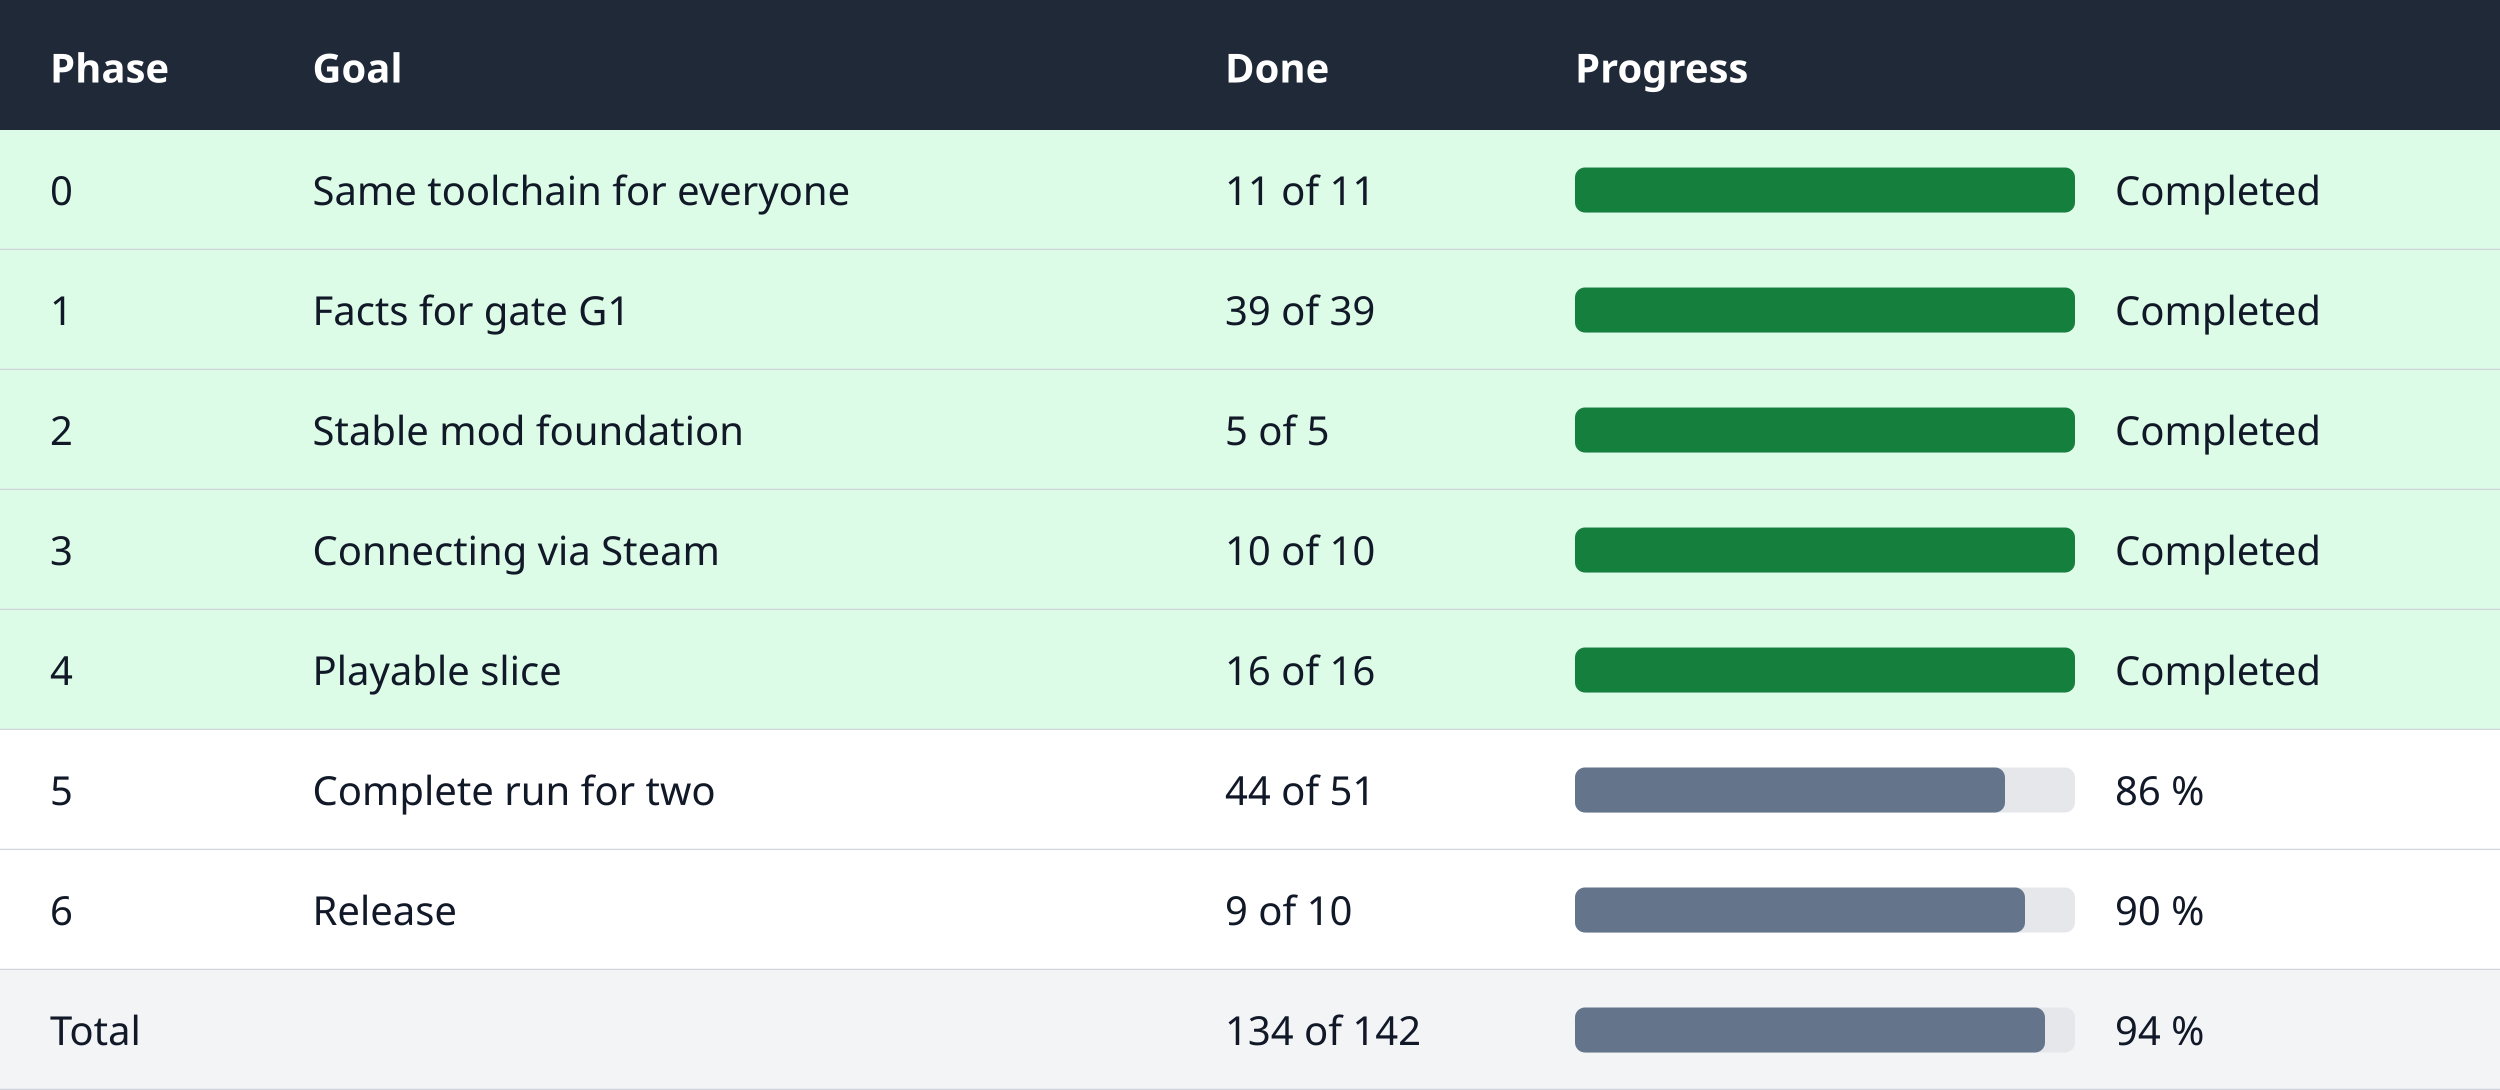
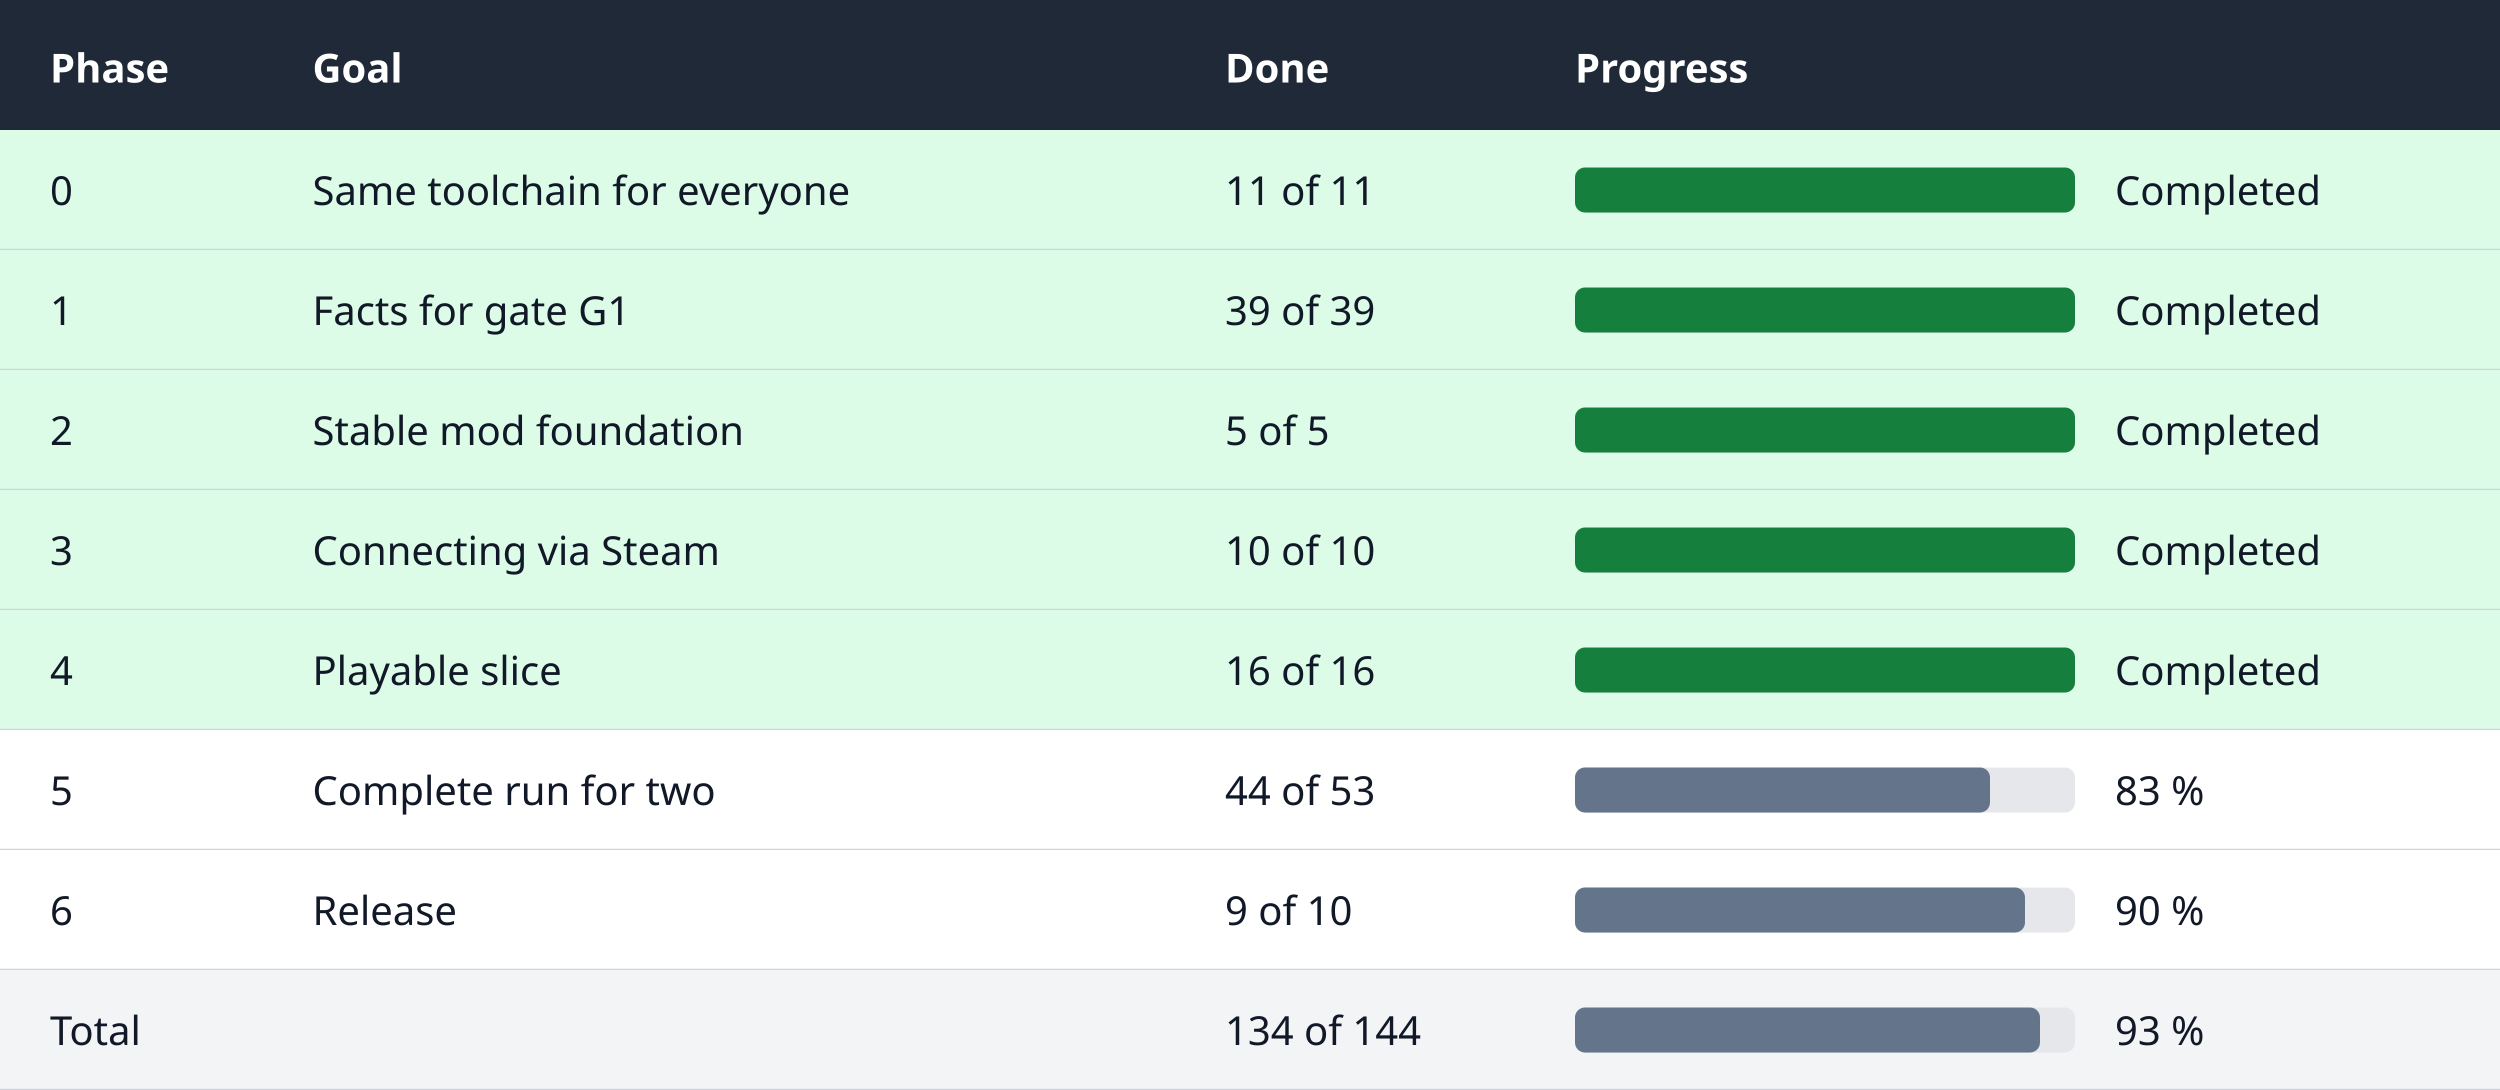
<svg xmlns="http://www.w3.org/2000/svg" width="1000" height="436" viewBox="0 0 1000 436" role="img" aria-labelledby="title desc">
  <g font-family="Segoe UI, sans-serif" font-size="16" fill="#111827">
    <rect width="1000" height="52" fill="#1f2937" />
    <text x="20" y="33" fill="#ffffff" font-weight="600">Phase</text>
    <text x="125" y="33" fill="#ffffff" font-weight="600">Goal</text>
    <text x="490" y="33" fill="#ffffff" font-weight="600">Done</text>
    <text x="630" y="33" fill="#ffffff" font-weight="600">Progress</text>
    <g id="phase-0">
      <rect y="52" width="1000" height="48" fill="#dcfce7" />
      <path d="M0 100H1000" stroke="#d1d5db" />
      <text x="20" y="82">0</text>
      <text x="125" y="82">Same toolchain for everyone</text>
      <text x="490" y="82">11 of 11</text>
      <rect x="630" y="67" width="200" height="18" rx="4" fill="#e5e7eb" />
      <rect x="630" y="67" width="200" height="18" rx="4" fill="#15803d" />
      <text x="846" y="82">Completed</text>
    </g>
    <g id="phase-1">
      <rect y="100" width="1000" height="48" fill="#dcfce7" />
      <path d="M0 148H1000" stroke="#d1d5db" />
      <text x="20" y="130">1</text>
      <text x="125" y="130">Facts for gate G1</text>
      <text x="490" y="130">39 of 39</text>
      <rect x="630" y="115" width="200" height="18" rx="4" fill="#e5e7eb" />
      <rect x="630" y="115" width="200" height="18" rx="4" fill="#15803d" />
      <text x="846" y="130">Completed</text>
    </g>
    <g id="phase-2">
      <rect y="148" width="1000" height="48" fill="#dcfce7" />
      <path d="M0 196H1000" stroke="#d1d5db" />
      <text x="20" y="178">2</text>
      <text x="125" y="178">Stable mod foundation</text>
      <text x="490" y="178">5 of 5</text>
      <rect x="630" y="163" width="200" height="18" rx="4" fill="#e5e7eb" />
      <rect x="630" y="163" width="200" height="18" rx="4" fill="#15803d" />
      <text x="846" y="178">Completed</text>
    </g>
    <g id="phase-3">
      <rect y="196" width="1000" height="48" fill="#dcfce7" />
      <path d="M0 244H1000" stroke="#d1d5db" />
      <text x="20" y="226">3</text>
      <text x="125" y="226">Connecting via Steam</text>
      <text x="490" y="226">10 of 10</text>
      <rect x="630" y="211" width="200" height="18" rx="4" fill="#e5e7eb" />
      <rect x="630" y="211" width="200" height="18" rx="4" fill="#15803d" />
      <text x="846" y="226">Completed</text>
    </g>
    <g id="phase-4">
      <rect y="244" width="1000" height="48" fill="#dcfce7" />
      <path d="M0 292H1000" stroke="#d1d5db" />
      <text x="20" y="274">4</text>
      <text x="125" y="274">Playable slice</text>
      <text x="490" y="274">16 of 16</text>
      <rect x="630" y="259" width="200" height="18" rx="4" fill="#e5e7eb" />
      <rect x="630" y="259" width="200" height="18" rx="4" fill="#15803d" />
      <text x="846" y="274">Completed</text>
    </g>
    <g id="phase-5">
      <rect y="292" width="1000" height="48" fill="#ffffff" />
      <path d="M0 340H1000" stroke="#d1d5db" />
      <text x="20" y="322">5</text>
      <text x="125" y="322">Complete run for two</text>
-       <text x="490" y="322">44 of 51</text>
+       <text x="490" y="322">44 of 53</text>
      <rect x="630" y="307" width="200" height="18" rx="4" fill="#e5e7eb" />
-       <rect x="630" y="307" width="172" height="18" rx="4" fill="#64748b" />
-       <text x="846" y="322">86 %</text>
+       <rect x="630" y="307" width="166" height="18" rx="4" fill="#64748b" />
+       <text x="846" y="322">83 %</text>
    </g>
    <g id="phase-6">
      <rect y="340" width="1000" height="48" fill="#ffffff" />
      <path d="M0 388H1000" stroke="#d1d5db" />
      <text x="20" y="370">6</text>
      <text x="125" y="370">Release</text>
      <text x="490" y="370">9 of 10</text>
      <rect x="630" y="355" width="200" height="18" rx="4" fill="#e5e7eb" />
      <rect x="630" y="355" width="180" height="18" rx="4" fill="#64748b" />
      <text x="846" y="370">90 %</text>
    </g>
    <g id="phase-total">
      <rect y="388" width="1000" height="48" fill="#f3f4f6" />
      <path d="M0 436H1000" stroke="#d1d5db" />
      <text x="20" y="418">Total</text>
      <text x="125" y="418" />
-       <text x="490" y="418">134 of 142</text>
+       <text x="490" y="418">134 of 144</text>
      <rect x="630" y="403" width="200" height="18" rx="4" fill="#e5e7eb" />
-       <rect x="630" y="403" width="188" height="18" rx="4" fill="#64748b" />
-       <text x="846" y="418">94 %</text>
+       <rect x="630" y="403" width="186" height="18" rx="4" fill="#64748b" />
+       <text x="846" y="418">93 %</text>
    </g>
  </g>
</svg>
